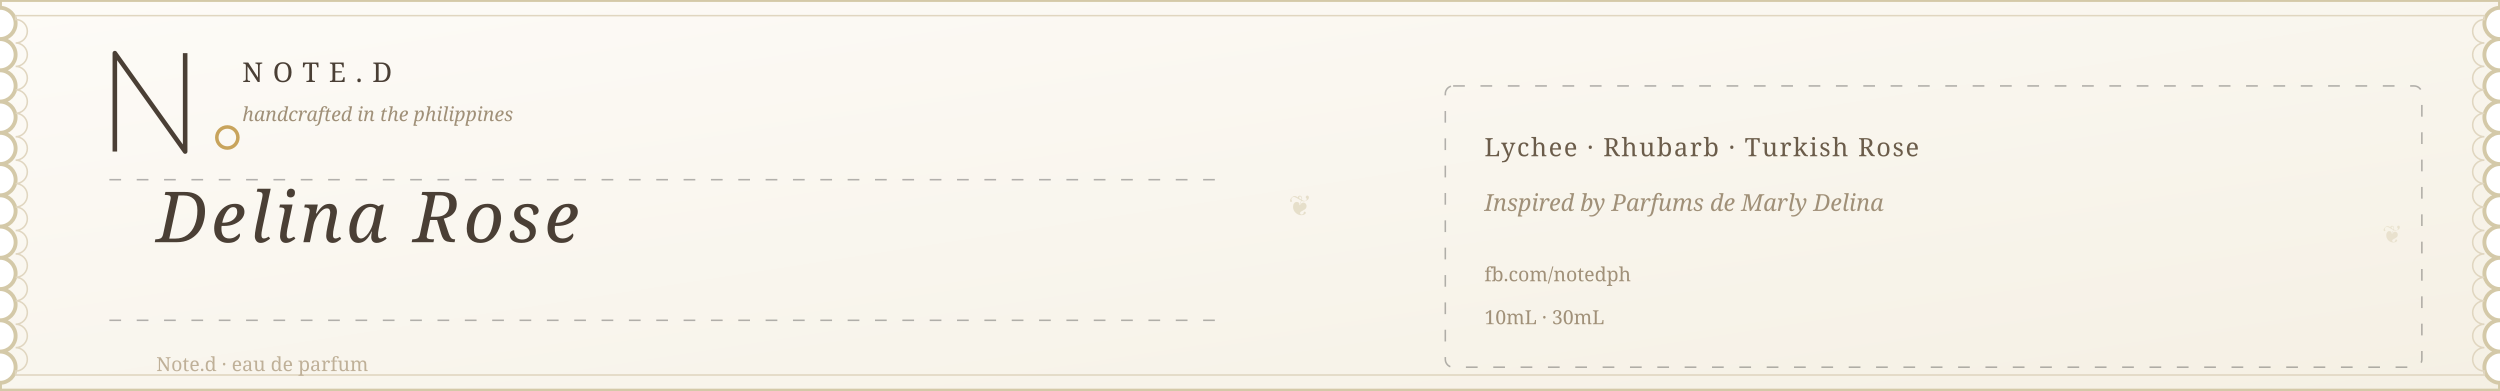
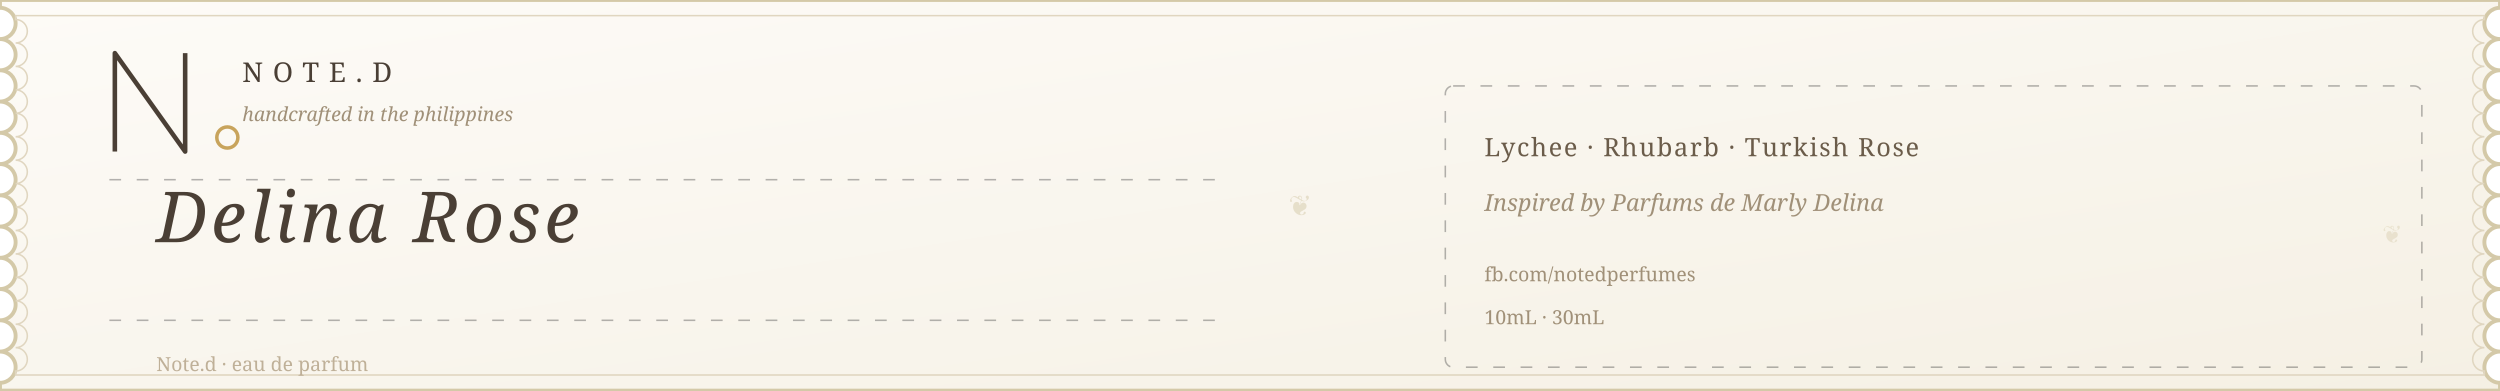
<svg xmlns="http://www.w3.org/2000/svg" viewBox="0 0 640 100" fill="none">
  <defs>
    <linearGradient id="bg" x1="0" y1="0" x2="1" y2="1">
      <stop offset="0%" stop-color="#fdfbf7" />
      <stop offset="100%" stop-color="#f5f0e4" />
    </linearGradient>
  </defs>
  <path d="M 0,0 L 640,0 L 640,2.0 a 4,4 0 0,0 0,8 a 4,4 0 0,0 0,8 a 4,4 0 0,0 0,8 a 4,4 0 0,0 0,8 a 4,4 0 0,0 0,8 a 4,4 0 0,0 0,8 a 4,4 0 0,0 0,8 a 4,4 0 0,0 0,8 a 4,4 0 0,0 0,8 a 4,4 0 0,0 0,8 a 4,4 0 0,0 0,8 a 4,4 0 0,0 0,8 L 640,100 L 0,100 L 0,98.0 a 4,4 0 0,0 0,-8 a 4,4 0 0,0 0,-8 a 4,4 0 0,0 0,-8 a 4,4 0 0,0 0,-8 a 4,4 0 0,0 0,-8 a 4,4 0 0,0 0,-8 a 4,4 0 0,0 0,-8 a 4,4 0 0,0 0,-8 a 4,4 0 0,0 0,-8 a 4,4 0 0,0 0,-8 a 4,4 0 0,0 0,-8 a 4,4 0 0,0 0,-8 L 0,0 Z" fill="url(#bg)" stroke="#d4c9a8" stroke-width="1" />
  <path d="M 4,4 L 636,4 L 636,5.0 a 3,3 0 0,0 0,6 a 3,3 0 0,0 0,6 a 3,3 0 0,0 0,6 a 3,3 0 0,0 0,6 a 3,3 0 0,0 0,6 a 3,3 0 0,0 0,6 a 3,3 0 0,0 0,6 a 3,3 0 0,0 0,6 a 3,3 0 0,0 0,6 a 3,3 0 0,0 0,6 a 3,3 0 0,0 0,6 a 3,3 0 0,0 0,6 a 3,3 0 0,0 0,6 a 3,3 0 0,0 0,6 a 3,3 0 0,0 0,6 L 636,96 L 4,96 L 4,95.0 a 3,3 0 0,0 0,-6 a 3,3 0 0,0 0,-6 a 3,3 0 0,0 0,-6 a 3,3 0 0,0 0,-6 a 3,3 0 0,0 0,-6 a 3,3 0 0,0 0,-6 a 3,3 0 0,0 0,-6 a 3,3 0 0,0 0,-6 a 3,3 0 0,0 0,-6 a 3,3 0 0,0 0,-6 a 3,3 0 0,0 0,-6 a 3,3 0 0,0 0,-6 a 3,3 0 0,0 0,-6 a 3,3 0 0,0 0,-6 a 3,3 0 0,0 0,-6 L 4,4 Z" fill="none" stroke="#e0d6c0" stroke-width="0.4" />
  <g transform="translate(24,10) scale(0.9)">
    <path d="M6 32 L6 4 L26 32 L26 4" stroke="#4a3f35" stroke-width="1.3" stroke-linejoin="round" fill="none" />
    <circle cx="38" cy="28" r="3" stroke="#c8a45c" stroke-width="1" fill="none" />
  </g>
  <text x="62" y="21" font-family="Georgia,serif" font-size="7" fill="#4a3f35" letter-spacing="2.5">NOTE.D</text>
  <text x="62" y="31" font-family="Georgia,serif" font-size="5" fill="#a09078" font-style="italic">handcrafted in the philippines</text>
  <text x="40" y="62" font-family="Georgia,serif" font-size="18" fill="#4a3f35" font-style="italic" letter-spacing="1">Delina Rose</text>
  <line x1="28" y1="46" x2="315" y2="46" stroke="#2a2a2a" stroke-width="0.4" opacity="0.35" stroke-dasharray="3 4" />
  <line x1="28" y1="82" x2="315" y2="82" stroke="#2a2a2a" stroke-width="0.4" opacity="0.35" stroke-dasharray="3 4" />
  <text x="40" y="95" font-family="Georgia,serif" font-size="5" fill="#bfb098">Note.d  ·  eau de parfum</text>
  <text x="330" y="55" font-family="Georgia,serif" font-size="7" fill="#d4c9a8" opacity="0.5">❦</text>
  <rect x="370" y="22" width="250" height="72" rx="2" stroke="#2a2a2a" stroke-width="0.4" fill="none" opacity="0.35" stroke-dasharray="3 4" />
  <text x="380" y="40" font-family="Georgia,serif" font-size="6.5" fill="#6b5c4a" letter-spacing="0.4">Lychee  ·  Rhubarb  ·  Turkish Rose</text>
  <text x="380" y="54" font-family="Georgia,serif" font-size="6" fill="#a09078" font-style="italic">Inspired by Parfums de Marly Delina</text>
-   <text x="380" y="72" font-family="Georgia,serif" font-size="5" fill="#a09078">fb.com/notedph</text>
+   <text x="380" y="72" font-family="Georgia,serif" font-size="5" fill="#a09078">fb.com/notedperfumes</text>
  <text x="380" y="83" font-family="Georgia,serif" font-size="5" fill="#a09078">10mL · 30mL</text>
  <text x="610" y="62" font-family="Georgia,serif" font-size="6" fill="#d4c9a8" opacity="0.4">❦</text>
</svg>
